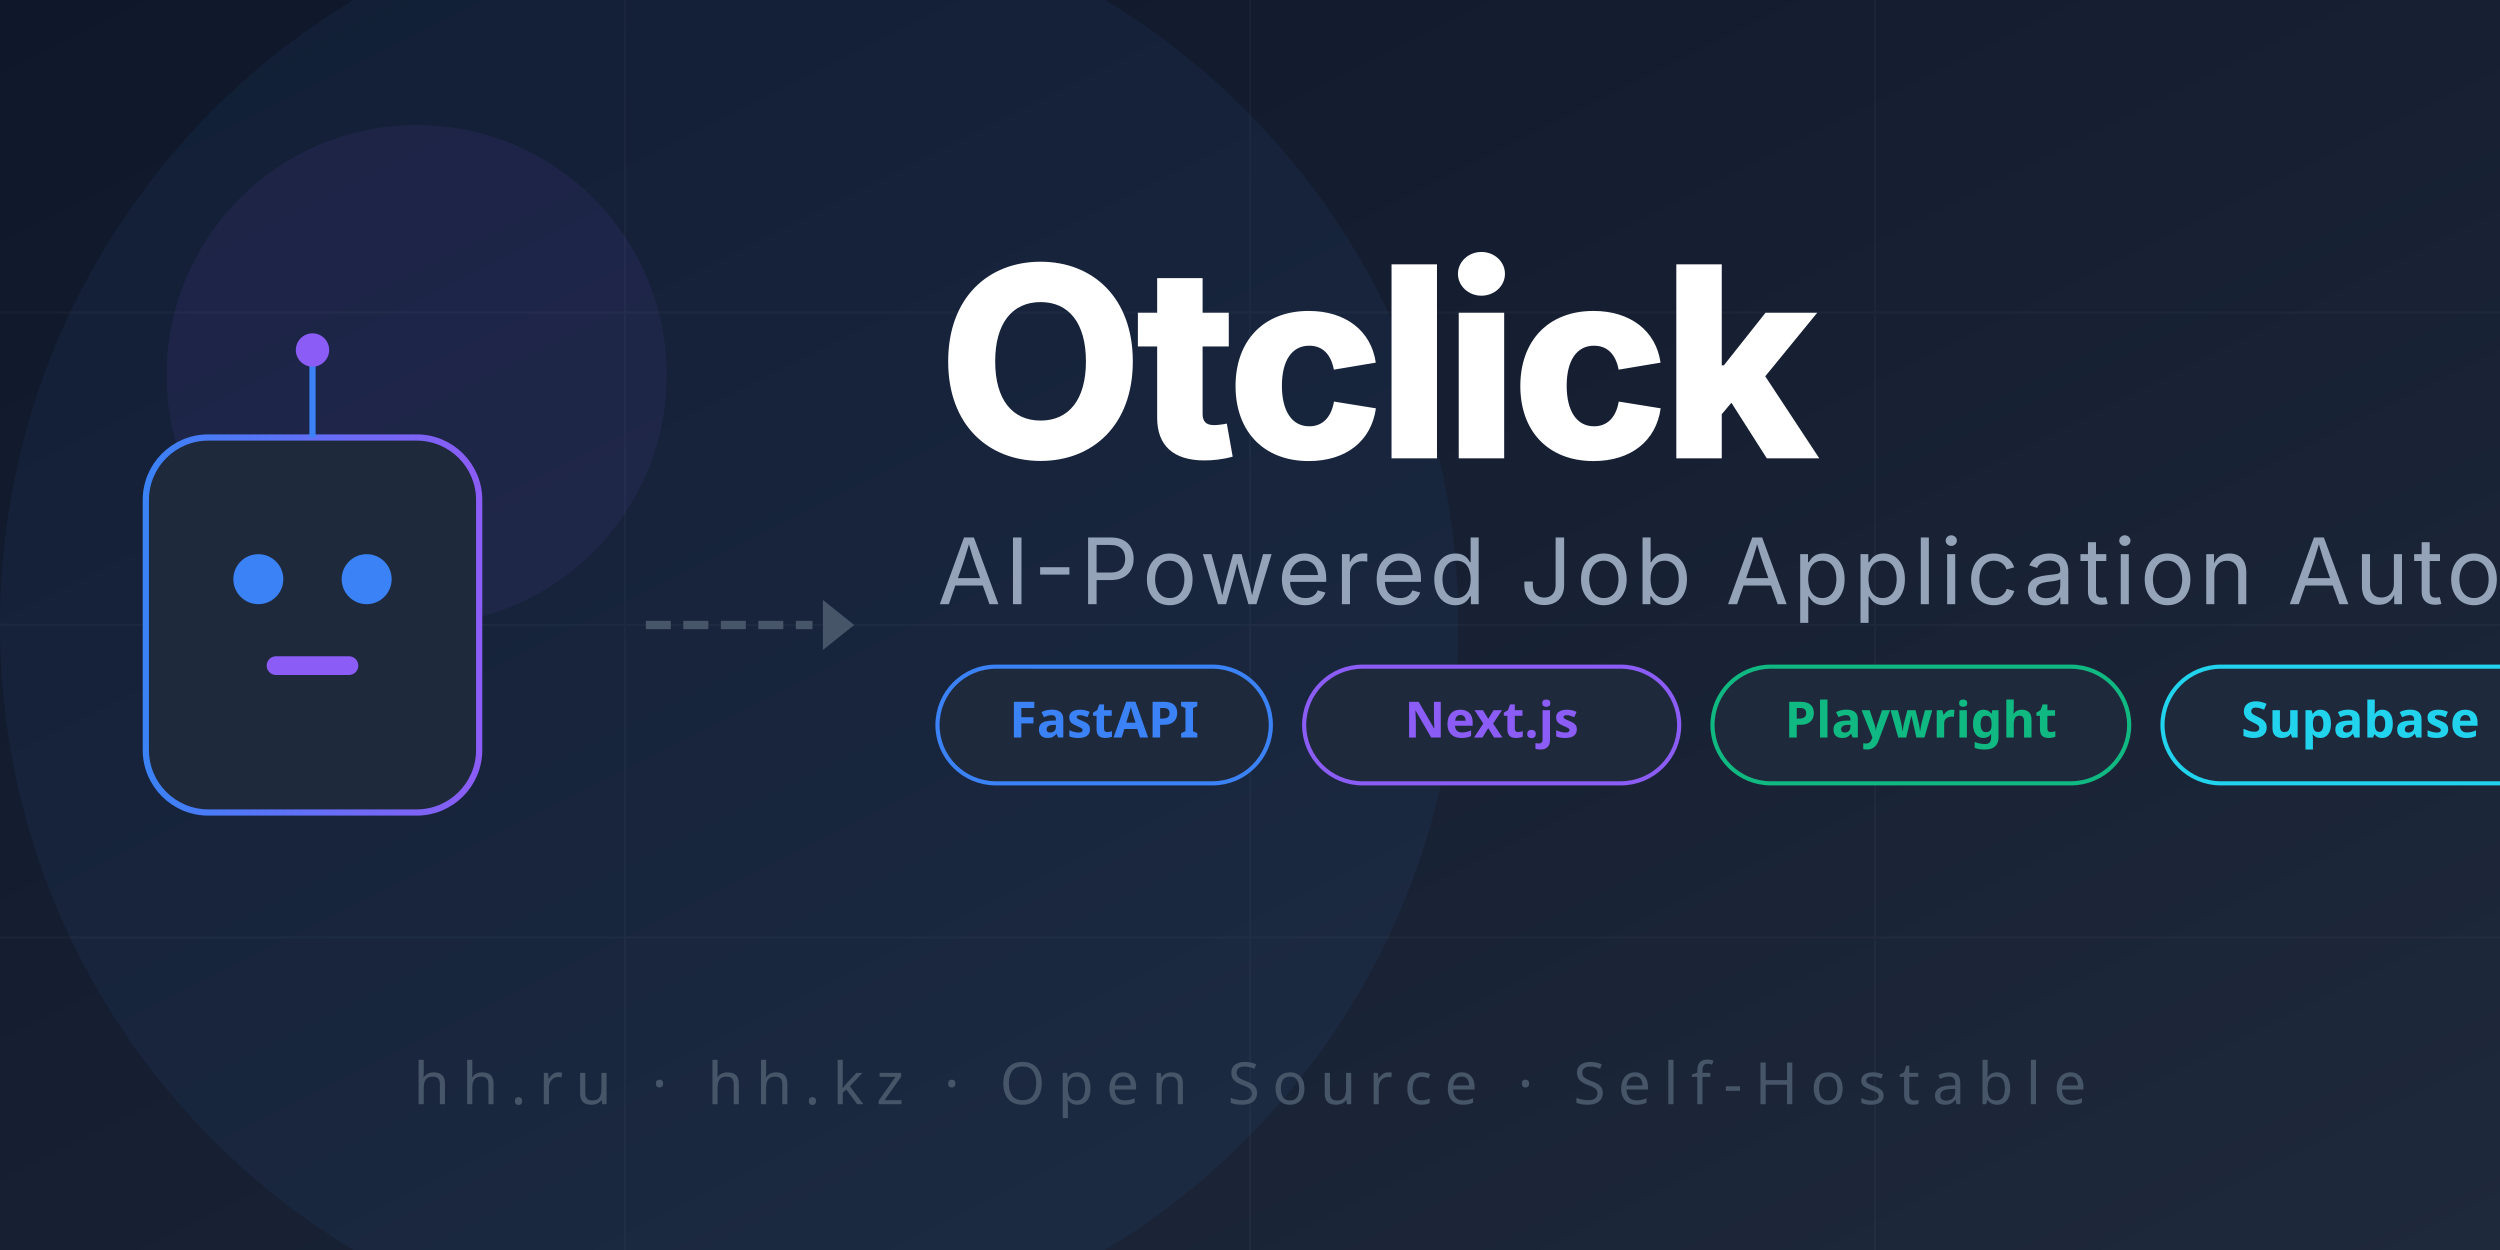
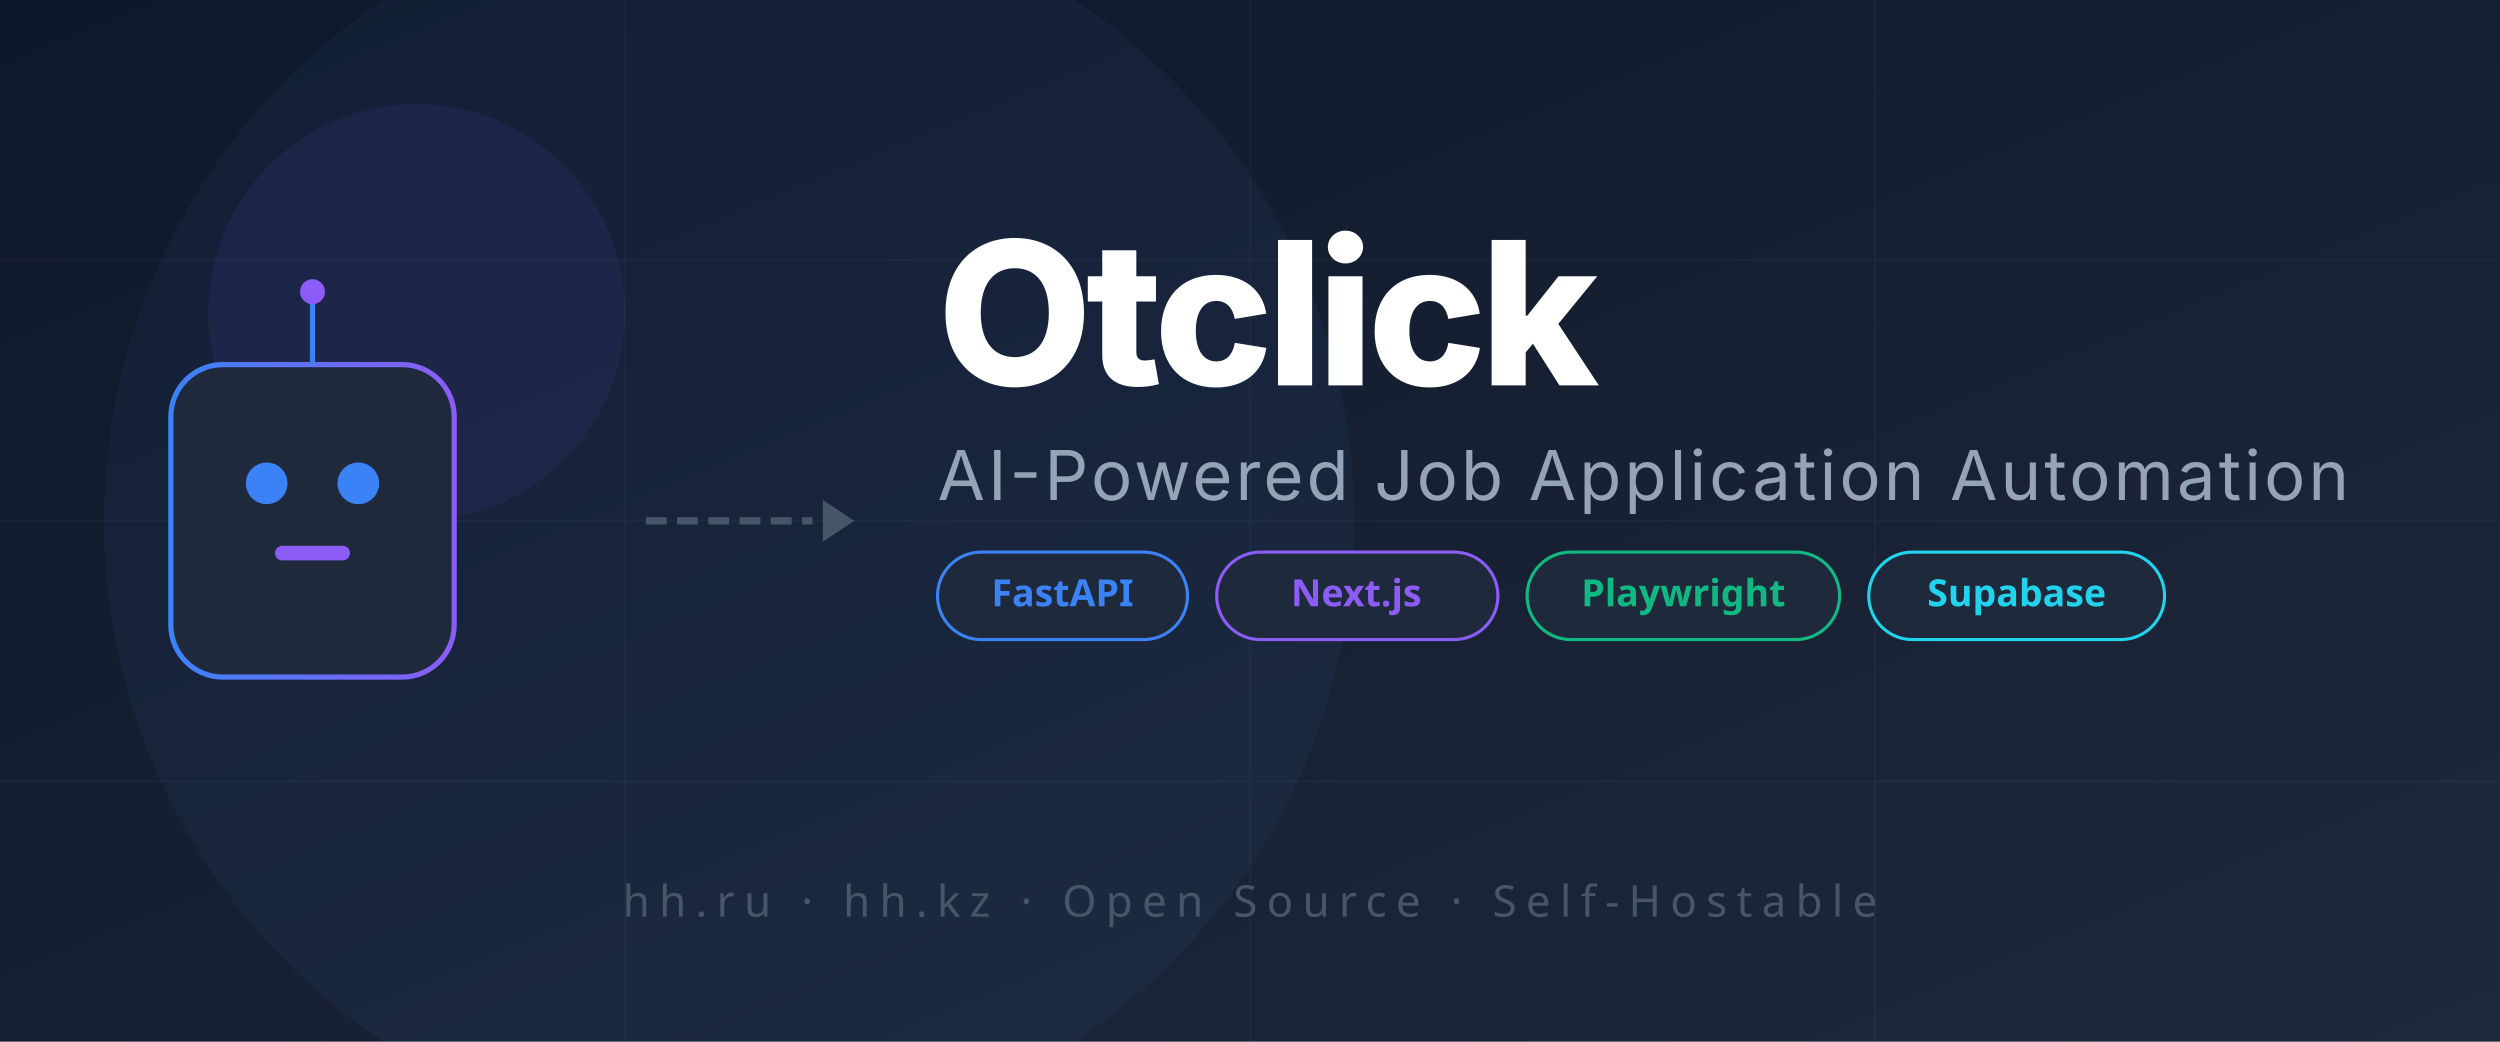
- <svg xmlns="http://www.w3.org/2000/svg" viewBox="0 0 1200 600">
+ <svg xmlns="http://www.w3.org/2000/svg" viewBox="0 0 1200 500">
  <defs>
    <linearGradient id="bg" x1="0%" y1="0%" x2="100%" y2="100%">
      <stop offset="0%" style="stop-color:#0f172a" />
      <stop offset="100%" style="stop-color:#1e293b" />
    </linearGradient>
    <linearGradient id="accent" x1="0%" y1="0%" x2="100%" y2="0%">
      <stop offset="0%" style="stop-color:#3b82f6" />
      <stop offset="100%" style="stop-color:#8b5cf6" />
    </linearGradient>
  </defs>
-   <rect width="1200" height="600" fill="url(#bg)" />
+   <rect width="1200" height="500" fill="url(#bg)" />
  <g opacity="0.03">
-     <line x1="0" y1="150" x2="1200" y2="150" stroke="white" stroke-width="1" />
-     <line x1="0" y1="300" x2="1200" y2="300" stroke="white" stroke-width="1" />
-     <line x1="0" y1="450" x2="1200" y2="450" stroke="white" stroke-width="1" />
-     <line x1="300" y1="0" x2="300" y2="600" stroke="white" stroke-width="1" />
-     <line x1="600" y1="0" x2="600" y2="600" stroke="white" stroke-width="1" />
-     <line x1="900" y1="0" x2="900" y2="600" stroke="white" stroke-width="1" />
+     <line x1="0" y1="125" x2="1200" y2="125" stroke="white" stroke-width="1" />
+     <line x1="0" y1="250" x2="1200" y2="250" stroke="white" stroke-width="1" />
+     <line x1="0" y1="375" x2="1200" y2="375" stroke="white" stroke-width="1" />
+     <line x1="300" y1="0" x2="300" y2="500" stroke="white" stroke-width="1" />
+     <line x1="600" y1="0" x2="600" y2="500" stroke="white" stroke-width="1" />
+     <line x1="900" y1="0" x2="900" y2="500" stroke="white" stroke-width="1" />
  </g>
-   <circle cx="350" cy="300" r="350" fill="#3b82f6" opacity="0.06" />
-   <circle cx="200" cy="180" r="120" fill="#8b5cf6" opacity="0.08" />
-   <g transform="translate(150, 300)">
-     <rect x="-80" y="-90" width="160" height="180" rx="30" fill="#1e293b" stroke="url(#accent)" stroke-width="3" />
-     <circle cx="-26" cy="-22" r="12" fill="#3b82f6">
+   <circle cx="350" cy="250" r="300" fill="#3b82f6" opacity="0.06" />
+   <circle cx="200" cy="150" r="100" fill="#8b5cf6" opacity="0.08" />
+   <g transform="translate(150, 250)">
+     <rect x="-68" y="-75" width="136" height="150" rx="25" fill="#1e293b" stroke="url(#accent)" stroke-width="2.5" />
+     <circle cx="-22" cy="-18" r="10" fill="#3b82f6">
      <animate attributeName="opacity" values="1;0.4;1" dur="3s" repeatCount="indefinite" />
    </circle>
-     <circle cx="26" cy="-22" r="12" fill="#3b82f6">
+     <circle cx="22" cy="-18" r="10" fill="#3b82f6">
      <animate attributeName="opacity" values="1;0.4;1" dur="3s" repeatCount="indefinite" />
    </circle>
-     <rect x="-22" y="15" width="44" height="9" rx="4.5" fill="#8b5cf6" />
-     <line x1="0" y1="-90" x2="0" y2="-128" stroke="#3b82f6" stroke-width="3" />
-     <circle cx="0" cy="-132" r="8" fill="#8b5cf6">
-       <animate attributeName="r" values="8;11;8" dur="2s" repeatCount="indefinite" />
+     <rect x="-18" y="12" width="36" height="7" rx="3.5" fill="#8b5cf6" />
+     <line x1="0" y1="-75" x2="0" y2="-106" stroke="#3b82f6" stroke-width="2.5" />
+     <circle cx="0" cy="-110" r="6" fill="#8b5cf6">
+       <animate attributeName="r" values="6;8;6" dur="2s" repeatCount="indefinite" />
    </circle>
  </g>
-   <g transform="translate(310, 300)">
-     <line x1="0" y1="0" x2="80" y2="0" stroke="#475569" stroke-width="4" stroke-dasharray="12 6" />
-     <polygon points="85,-12 100,0 85,12" fill="#475569" />
+   <g transform="translate(310, 250)">
+     <line x1="0" y1="0" x2="80" y2="0" stroke="#475569" stroke-width="3.5" stroke-dasharray="10 5" />
+     <polygon points="85,-10 100,0 85,10" fill="#475569" />
  </g>
-   <g transform="translate(450, 280)">
-     <text x="0" y="-60" font-family="system-ui, -apple-system, sans-serif" font-size="128" font-weight="800" fill="white" letter-spacing="-4">
+   <g transform="translate(450, 235)">
+     <text x="0" y="-50" font-family="system-ui, -apple-system, sans-serif" font-size="96" font-weight="800" fill="white" letter-spacing="-3">
      Otclick
    </text>
-     <text x="0" y="10" font-family="system-ui, -apple-system, sans-serif" font-size="44" fill="#94a3b8" letter-spacing="2">
+     <text x="0" y="5" font-family="system-ui, -apple-system, sans-serif" font-size="33" fill="#94a3b8" letter-spacing="1.5">
      AI-Powered Job Application Automation
    </text>
-     <rect x="0" y="40" width="160" height="56" rx="28" fill="#1e293b" stroke="#3b82f6" stroke-width="2" />
-     <text x="80" y="74" font-family="system-ui, sans-serif" font-size="24" fill="#3b82f6" text-anchor="middle" font-weight="600">FastAPI</text>
-     <rect x="176" y="40" width="180" height="56" rx="28" fill="#1e293b" stroke="#8b5cf6" stroke-width="2" />
-     <text x="266" y="74" font-family="system-ui, sans-serif" font-size="24" fill="#8b5cf6" text-anchor="middle" font-weight="600">Next.js</text>
-     <rect x="372" y="40" width="200" height="56" rx="28" fill="#1e293b" stroke="#10b981" stroke-width="2" />
-     <text x="472" y="74" font-family="system-ui, sans-serif" font-size="24" fill="#10b981" text-anchor="middle" font-weight="600">Playwright</text>
-     <rect x="588" y="40" width="190" height="56" rx="28" fill="#1e293b" stroke="#22d3ee" stroke-width="2" />
-     <text x="683" y="74" font-family="system-ui, sans-serif" font-size="24" fill="#22d3ee" text-anchor="middle" font-weight="600">Supabase</text>
+     <rect x="0" y="30" width="120" height="42" rx="21" fill="#1e293b" stroke="#3b82f6" stroke-width="1.5" />
+     <text x="60" y="56" font-family="system-ui, sans-serif" font-size="18" fill="#3b82f6" text-anchor="middle" font-weight="600">FastAPI</text>
+     <rect x="134" y="30" width="135" height="42" rx="21" fill="#1e293b" stroke="#8b5cf6" stroke-width="1.5" />
+     <text x="201" y="56" font-family="system-ui, sans-serif" font-size="18" fill="#8b5cf6" text-anchor="middle" font-weight="600">Next.js</text>
+     <rect x="283" y="30" width="150" height="42" rx="21" fill="#1e293b" stroke="#10b981" stroke-width="1.5" />
+     <text x="358" y="56" font-family="system-ui, sans-serif" font-size="18" fill="#10b981" text-anchor="middle" font-weight="600">Playwright</text>
+     <rect x="447" y="30" width="142" height="42" rx="21" fill="#1e293b" stroke="#22d3ee" stroke-width="1.5" />
+     <text x="518" y="56" font-family="system-ui, sans-serif" font-size="18" fill="#22d3ee" text-anchor="middle" font-weight="600">Supabase</text>
  </g>
-   <text x="600" y="530" font-family="system-ui, sans-serif" font-size="28" fill="#475569" text-anchor="middle" letter-spacing="6">
+   <text x="600" y="440" font-family="system-ui, sans-serif" font-size="21" fill="#475569" text-anchor="middle" letter-spacing="4.5">
    hh.ru  ·  hh.kz  ·  Open Source  ·  Self-Hostable
  </text>
</svg>
